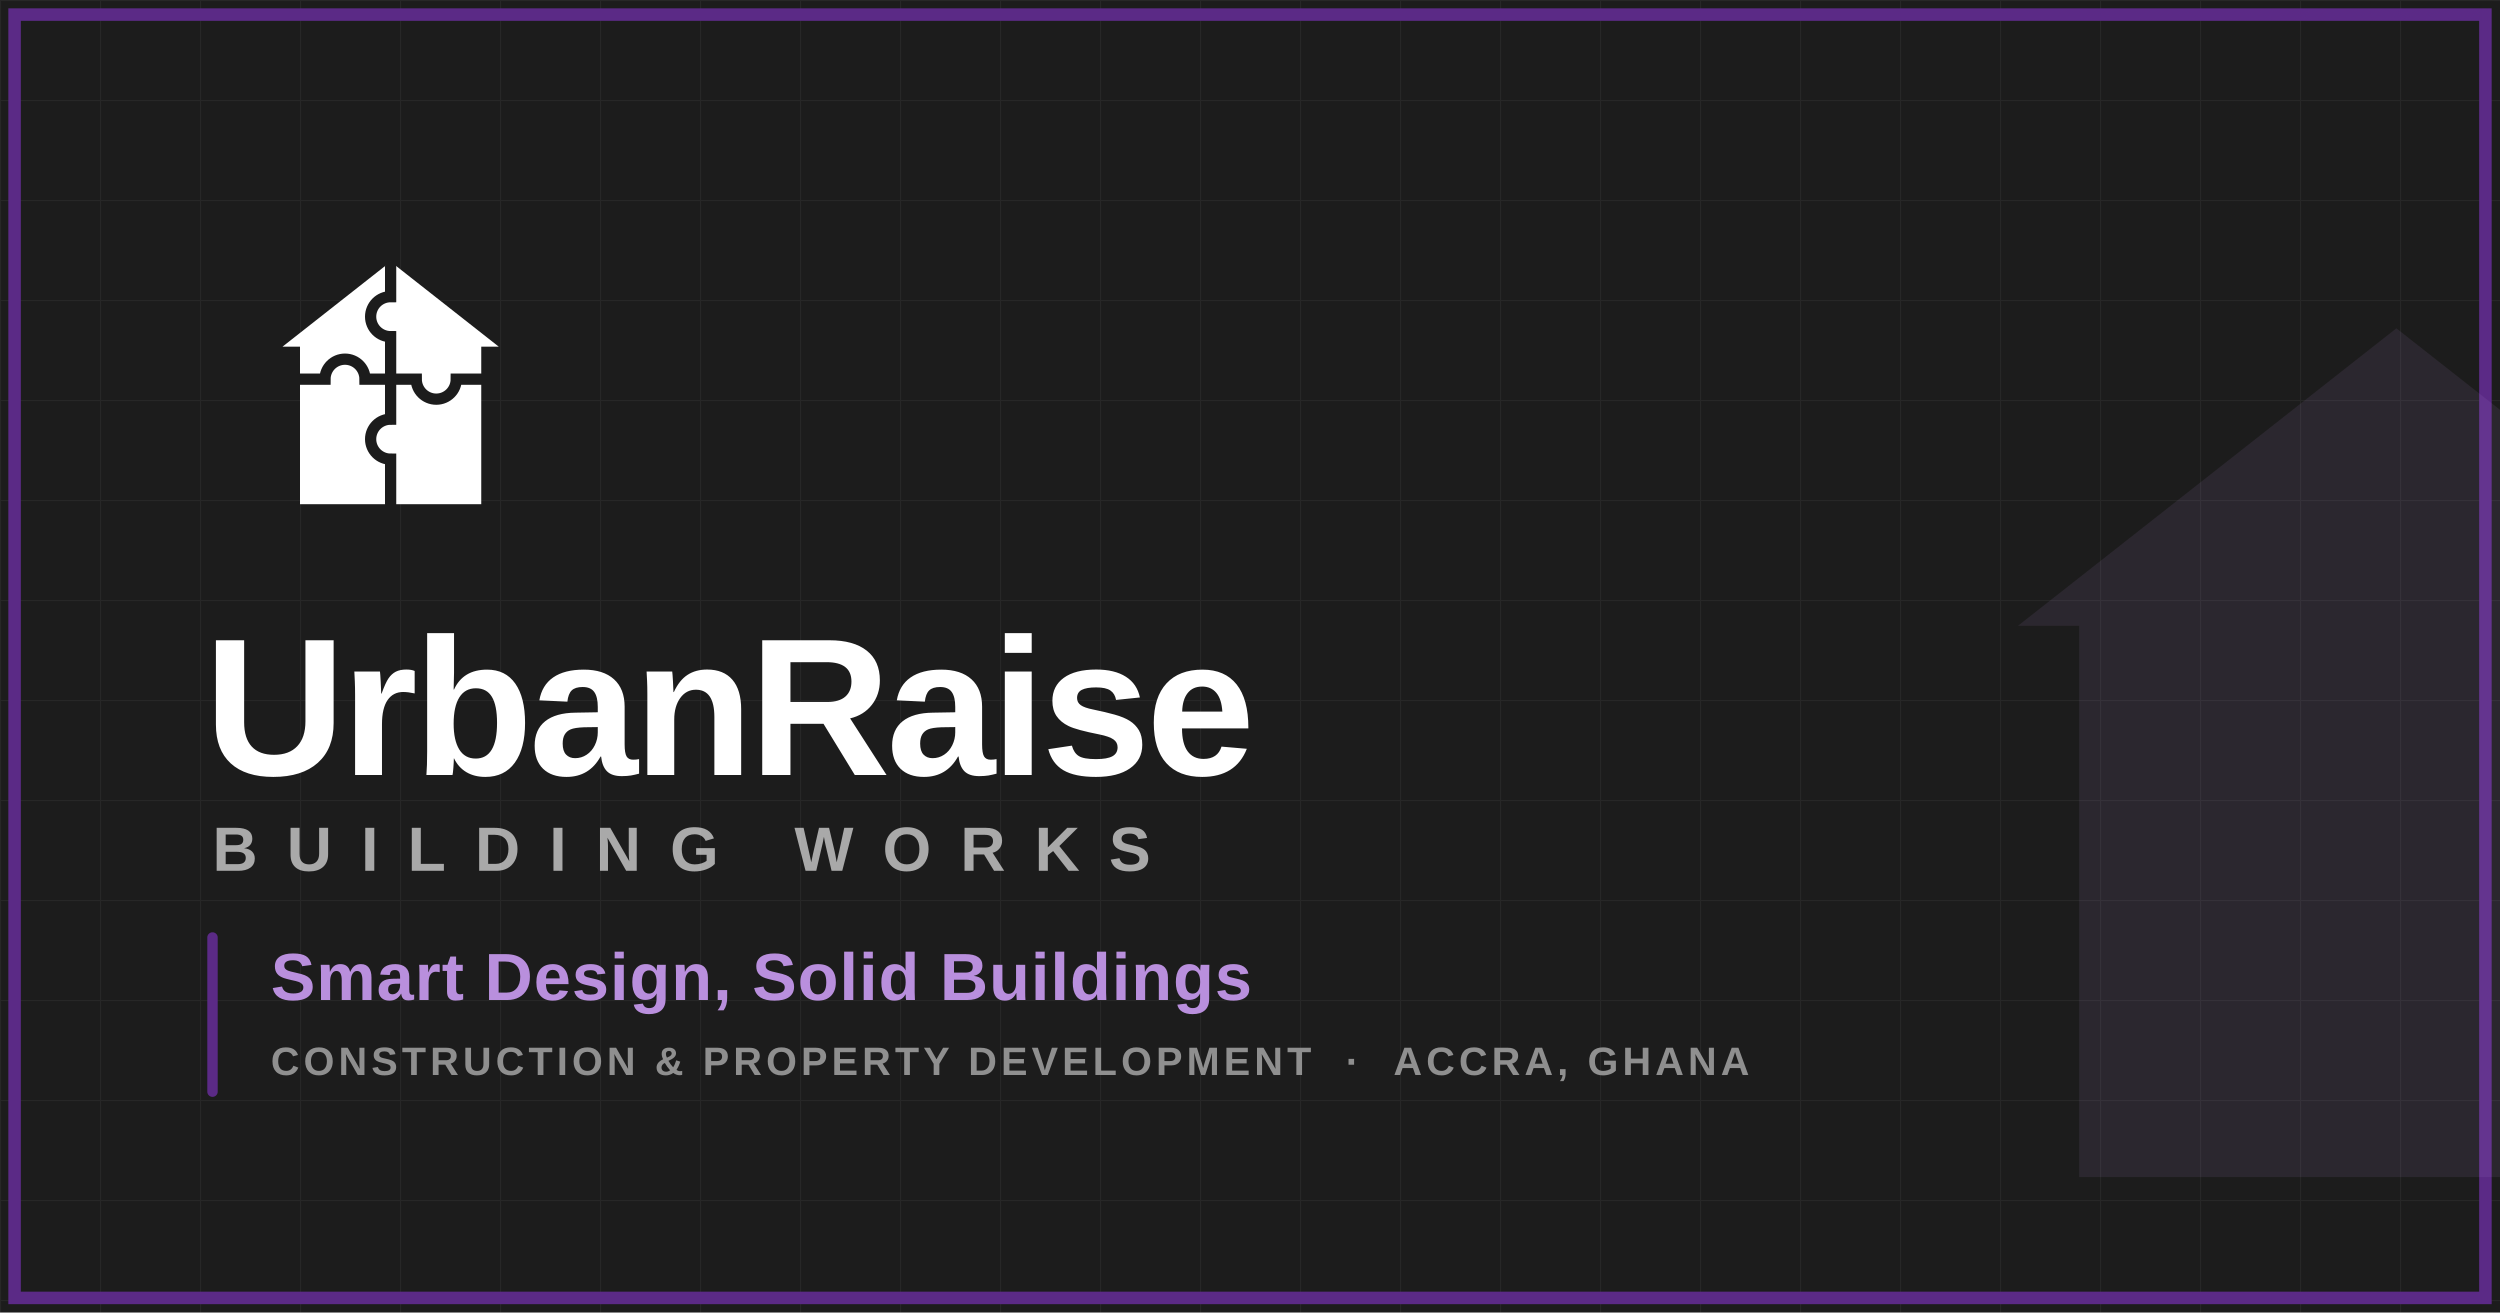
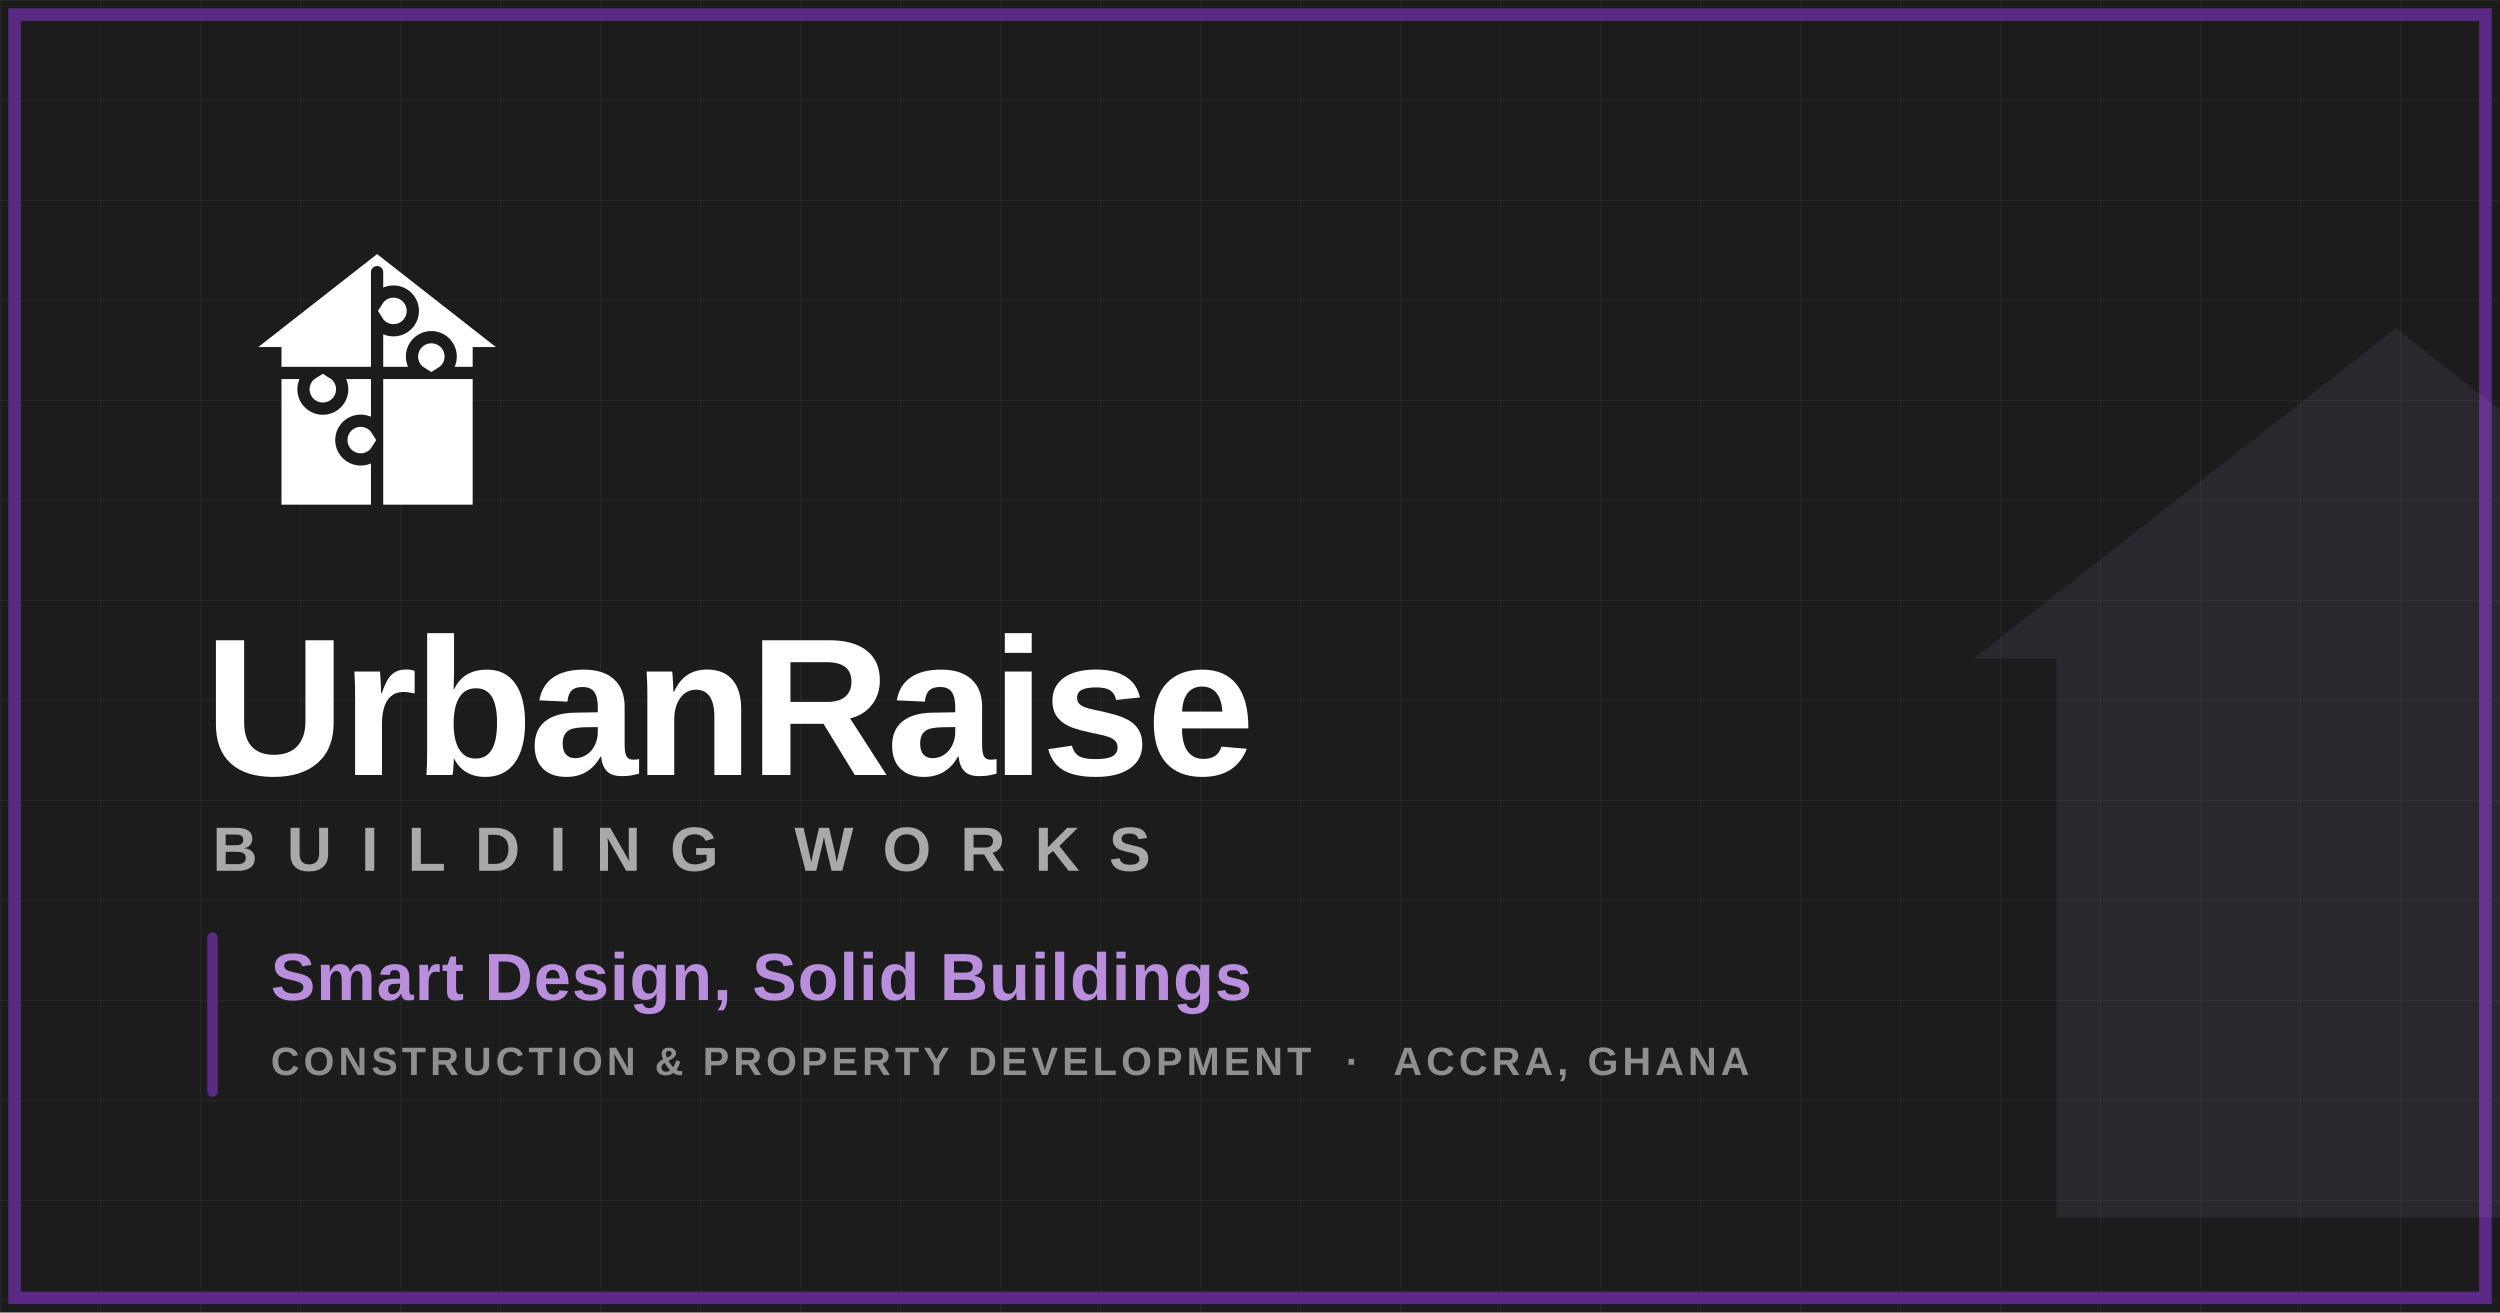
<svg xmlns="http://www.w3.org/2000/svg" viewBox="0 0 1200 630" width="1200" height="630">
  <defs>
    <pattern id="grid" width="48" height="48" patternUnits="userSpaceOnUse">
      <path d="M48 0H0V48" fill="none" stroke="#ffffff" stroke-opacity="0.05" stroke-width="1" />
    </pattern>
  </defs>
  <rect width="1200" height="630" fill="#1c1c1c" />
  <rect width="1200" height="630" fill="url(#grid)" />
  <rect x="7" y="7" width="1186" height="616" fill="none" stroke="#5b2a86" stroke-width="6" />
-   <g transform="translate(830 40) scale(2.1)" opacity="0.1">
-     <path d="M80 250 V124 H66 L152.5 56 L239 124 H225 V250 Z" fill="#b98fdd" />
+   <g transform="translate(820 30) scale(2.2)" opacity="0.1">
+     <path d="M76 252 V130 H58 L150 58 L242 130 H224 V252 Z" fill="#b98fdd" />
  </g>
-   <g transform="translate(96 92) scale(0.6)">
-     <path d="M80 250 V124 H66 L152.5 56 L239 124 H225 V250 Z" fill="#ffffff" />
-     <g fill="none" stroke="#1c1c1c" stroke-width="9" stroke-linecap="round">
-       <path d="M152.5 60 L152.5 84 A16 16 0 0 0 152.5 116 L152.5 150" />
-       <path d="M152.5 150 L152.5 182 A16 16 0 1 0 152.5 214 L152.5 250" />
-       <path d="M80 150 L100 150 A16 16 0 0 1 132 150 L152.5 150" />
-       <path d="M152.5 150 L173 150 A16 16 0 0 0 205 150 L225 150" />
+   <g transform="translate(88 86) scale(0.62)">
+     <path d="M76 252 V130 H58 L150 58 L242 130 H224 V252 Z" fill="#ffffff" />
+     <g fill="none" stroke="#1c1c1c" stroke-width="9.5" stroke-linecap="round">
+       <path d="M150 72 L150 94 A15 15 0 1 1 150 110 L150 194 A15 15 0 1 0 150 210 L150 252" />
+       <path d="M76 150 L100 150 A15 15 0 1 0 116 150 L184 150 A15 15 0 1 1 200 150 L224 150" />
    </g>
  </g>
  <text x="98" y="372" font-family="'Space Grotesk','Helvetica Neue',Arial,sans-serif" font-weight="700" font-size="94" letter-spacing="-2" fill="#ffffff">UrbanRaise</text>
  <text x="102" y="418" font-family="'Space Grotesk','Helvetica Neue',Arial,sans-serif" font-weight="600" font-size="30" letter-spacing="14" fill="#ffffff" fill-opacity="0.62">BUILDING WORKS</text>
  <line x1="102" y1="450" x2="102" y2="524" stroke="#5b2a86" stroke-width="5" stroke-linecap="round" />
  <text x="130" y="480" font-family="'Space Grotesk','Helvetica Neue',Arial,sans-serif" font-weight="600" font-size="32" letter-spacing="0.5" fill="#b98fdd">Smart Design, Solid Buildings</text>
  <text x="130" y="516" font-family="'Space Grotesk','Helvetica Neue',Arial,sans-serif" font-weight="600" font-size="19" letter-spacing="2" fill="#8f8f8f" textLength="760" lengthAdjust="spacingAndGlyphs">CONSTRUCTION &amp; PROPERTY DEVELOPMENT  ·  ACCRA, GHANA</text>
</svg>
